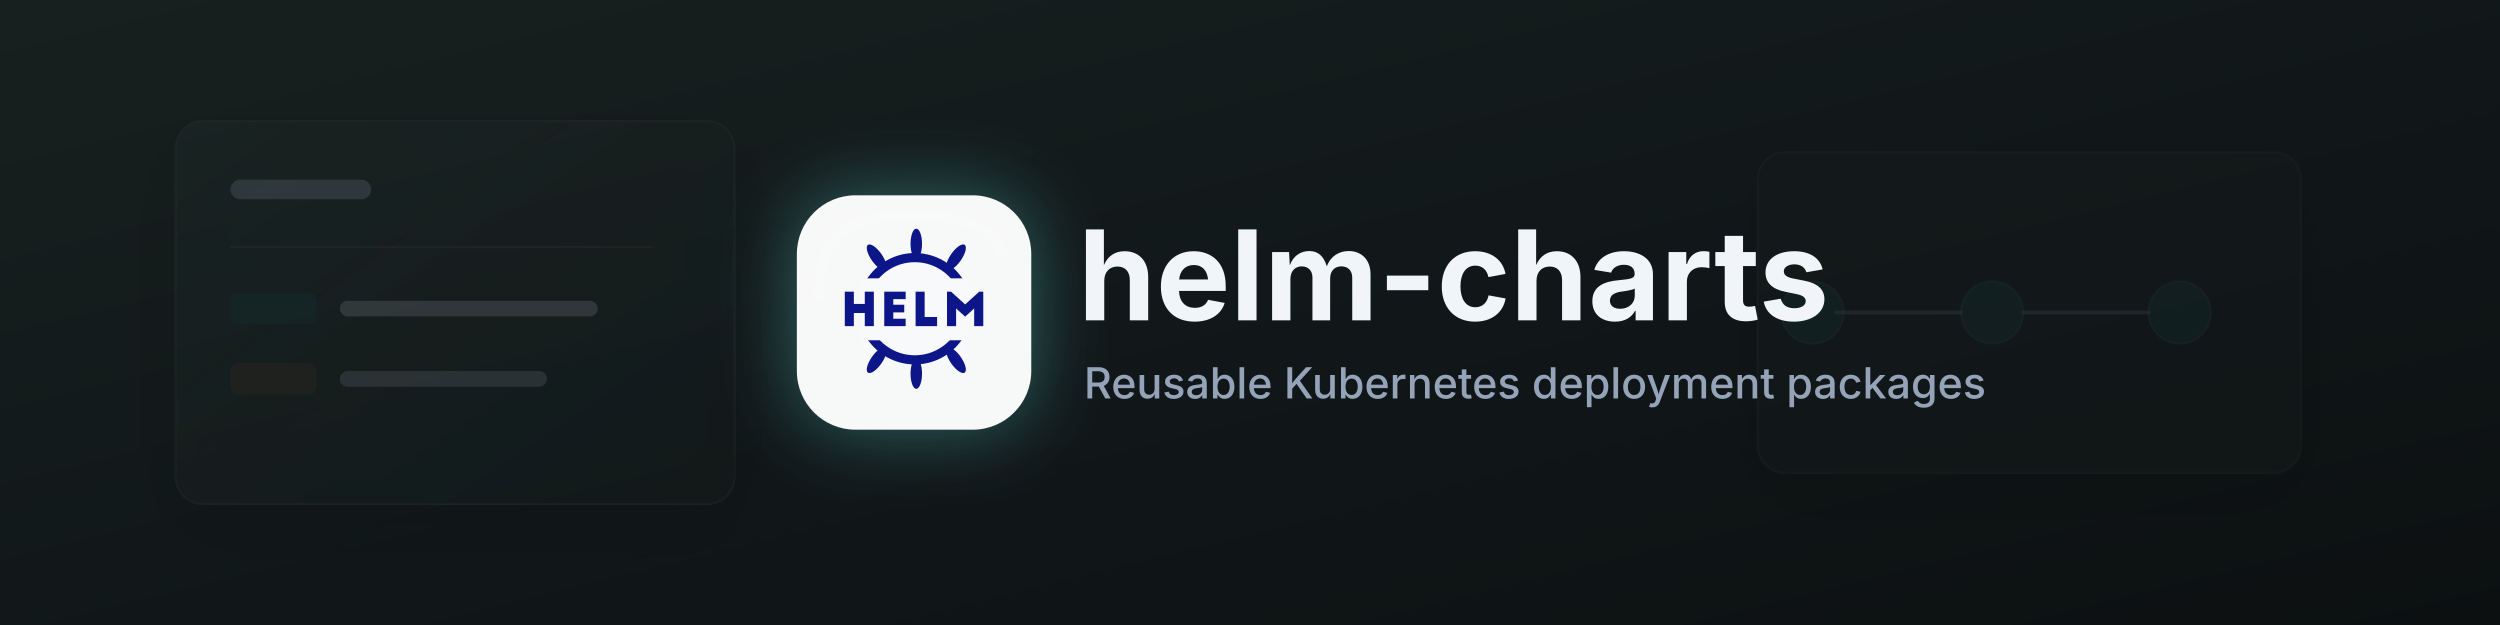
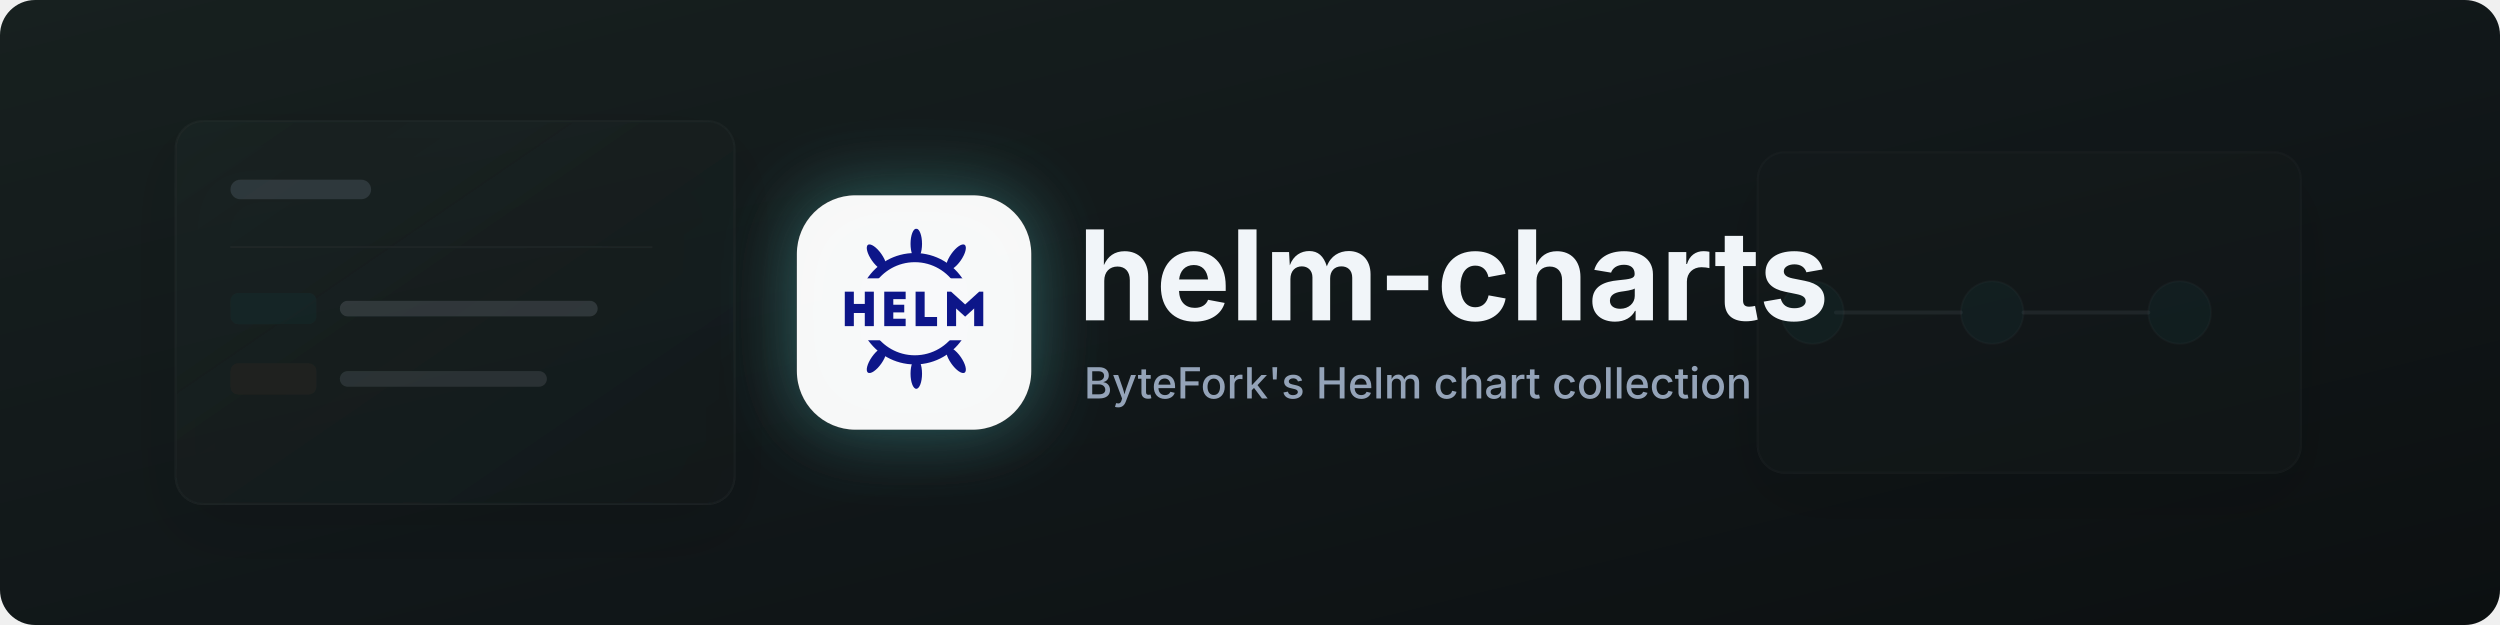
<svg xmlns="http://www.w3.org/2000/svg" viewBox="0 0 1280 320" width="1280" height="320" role="img" aria-labelledby="title desc">
  <defs>
    <linearGradient id="bg" x1="0" y1="0" x2="1" y2="1">
      <stop offset="0%" stop-color="#17201f" />
      <stop offset="54%" stop-color="#111719" />
      <stop offset="100%" stop-color="#0c1011" />
    </linearGradient>
    <linearGradient id="panel" x1="0" y1="0" x2="1" y2="1">
      <stop offset="0%" stop-color="#1f2a29" stop-opacity="0.96" />
      <stop offset="100%" stop-color="#151c1d" stop-opacity="0.88" />
    </linearGradient>
    <filter id="shadow" x="-20%" y="-20%" width="140%" height="140%">
      <feDropShadow dx="0" dy="14" stdDeviation="18" flood-color="#000000" flood-opacity="0.28" />
    </filter>
    <filter id="logoGlow" x="-60%" y="-60%" width="220%" height="220%">
      <feGaussianBlur stdDeviation="10" result="blur" />
      <feColorMatrix in="blur" type="matrix" values="0 0 0 0 0.078 0 0 0 0 0.486 0 0 0 0 0.486 0 0 0 0.48 0" />
      <feMerge>
        <feMergeNode />
        <feMergeNode in="SourceGraphic" />
      </feMerge>
    </filter>
  </defs>
-   <rect width="1280" height="320" fill="url(#bg)" />
+   <rect width="1280" height="320" rx="18" fill="url(#bg)" />
  <g opacity="0.42" filter="url(#shadow)">
    <rect x="90" y="62" width="286" height="196" rx="14" fill="url(#panel)" stroke="rgba(255,255,255,0.06)" />
    <rect x="118" y="92" width="72" height="10" rx="5" fill="#94a3b8" opacity="0.44" />
    <rect x="118" y="126" width="216" height="1" fill="rgba(255,255,255,0.08)" />
    <rect x="118" y="150" width="44" height="16" rx="4" fill="rgba(20,124,124,0.18)" />
    <rect x="174" y="154" width="132" height="8" rx="4" fill="#cbd5e1" opacity="0.35" />
    <rect x="118" y="186" width="44" height="16" rx="4" fill="rgba(168,72,47,0.18)" />
    <rect x="174" y="190" width="106" height="8" rx="4" fill="#cbd5e1" opacity="0.28" />
  </g>
  <g opacity="0.32" filter="url(#shadow)">
    <rect x="900" y="78" width="278" height="164" rx="14" fill="#151c1d" stroke="rgba(255,255,255,0.06)" />
    <path d="M940 160h64m32 0h64" fill="none" stroke="#cbd5e1" stroke-width="2" stroke-linecap="round" opacity="0.24" />
    <circle cx="928" cy="160" r="16" fill="rgba(20,124,124,0.22)" stroke="rgba(255,255,255,0.08)" />
    <circle cx="1020" cy="160" r="16" fill="rgba(20,124,124,0.22)" stroke="rgba(255,255,255,0.08)" />
    <circle cx="1116" cy="160" r="16" fill="rgba(20,124,124,0.22)" stroke="rgba(255,255,255,0.08)" />
  </g>
  <g filter="url(#logoGlow)" transform="translate(408 100) scale(1.875)">
    <rect width="64" height="64" rx="16" fill="#ffffff" opacity="0.96" />
    <svg x="13" y="9" width="38" height="44" viewBox="0 0 304 351">
      <mask id="helm-mask-a" fill="#fff">
        <path d="m0 0h313.303v159.865h-313.303z" fill="#fff" fill-rule="evenodd" />
      </mask>
      <mask id="helm-mask-b" fill="#fff">
        <path d="m0 0h313.303v159.865h-313.303z" fill="#fff" fill-rule="evenodd" />
      </mask>
      <g fill="none" fill-rule="evenodd" transform="translate(-11 -51)">
        <path d="m11.679 189h19.786v26.789h23.904v-26.789h19.786v75.25h-19.786v-28.695h-23.904v28.695h-19.786zm86.174 75.25v-75.25h46.803v16.354h-27.017v12.241h23.904v16.655h-23.904v13.846h27.017v16.154zm68.497 0v-75.25h19.786v55.384h27.118v19.866zm77.536-75.25 30.733 27.893 30.633-27.893h8.939v75.25h-19.886v-38.628l-19.685 17.96-19.786-17.859v38.528h-19.886v-75.25z" fill="#0f1689" />
        <g transform="matrix(1 0 0 -1 11.95814 455)">
          <g fill="#0f1689" mask="url(#helm-mask-a)">
            <path d="m203.461 95.688c6.936 0 12.559-14.809 12.559-33.077s-5.623-33.077-12.559-33.077c-6.936 0-12.559 14.809-12.559 33.077s5.623 33.077 12.559 33.077z" transform="matrix(.819152 .5735764 -.5735764 .819152 111.8701 -51.70656)" />
            <path d="m30.142 95.688c6.936 0 12.559-14.809 12.559-33.077s-5.623-33.077-12.559-33.077-12.559 14.809-12.559 33.077 5.623 33.077 12.559 33.077z" transform="matrix(-.819152 .5735764 .5735764 .819152 58.08461 47.70477)" />
            <path d="m116.733 66.275c6.936 0 12.559-14.809 12.559-33.077 0-18.268-5.623-33.077-12.559-33.077-6.936 0-12.559 14.809-12.559 33.077 0 18.268 5.623 33.077 12.559 33.077z" transform="matrix(-1 0 0 1 272.6285 53.67076)" />
          </g>
          <path d="m251.467 173.1c-20.23-33.61-56.89-56.068-98.756-56.068-40.721 0-76.516 21.246-97.059 53.335m2.198 129.17c20.84 30.233 55.556 50.027 94.861 50.027 39.376 0 74.146-19.866 94.974-50.191" mask="url(#helm-mask-a)" stroke="#0f1689" stroke-width="20" />
        </g>
        <g transform="translate(11.95814)">
          <g fill="#0f1689" mask="url(#helm-mask-b)">
            <path d="m203.461 95.688c6.936 0 12.559-14.809 12.559-33.077s-5.623-33.077-12.559-33.077c-6.936 0-12.559 14.809-12.559 33.077s5.623 33.077 12.559 33.077z" transform="matrix(.819152 .5735764 -.5735764 .819152 111.8701 -54.16602)" />
            <path d="m30.142 95.688c6.936 0 12.559-14.809 12.559-33.077s-5.623-33.077-12.559-33.077-12.559 14.809-12.559 33.077 5.623 33.077 12.559 33.077z" transform="matrix(-.819152 .5735764 .5735764 .819152 58.08461 45.24531)" />
            <path d="m116.733 66.275c6.936 0 12.559-14.809 12.559-33.077 0-18.268-5.623-33.077-12.559-33.077-6.936 0-12.559 14.809-12.559 33.077 0 18.268 5.623 33.077 12.559 33.077z" transform="matrix(-1 0 0 1 272.6285 51.2113)" />
          </g>
          <path d="m251.467 170.64c-20.23-33.61-56.89-56.068-98.756-56.068-40.721 0-76.516 21.246-97.059 53.335m2.198 129.17c20.84 30.233 55.556 50.027 94.861 50.027 39.376 0 74.146-19.866 94.974-50.191" mask="url(#helm-mask-b)" stroke="#0f1689" stroke-width="20" />
        </g>
      </g>
    </svg>
  </g>
  <text x="552" y="164" font-family="Inter, system-ui, -apple-system, Segoe UI, sans-serif" font-size="64" font-weight="700" fill="#f1f5f9">helm-charts</text>
-   <text x="555" y="204" font-family="Inter, system-ui, -apple-system, Segoe UI, sans-serif" font-size="22" font-weight="500" fill="#94a3b8">Reusable Kubernetes deployment packages</text>
+   <text x="555" y="204" font-family="Inter, system-ui, -apple-system, Segoe UI, sans-serif" font-size="22" font-weight="500" fill="#94a3b8">ByteFork's Helm chart collection</text>
</svg>
